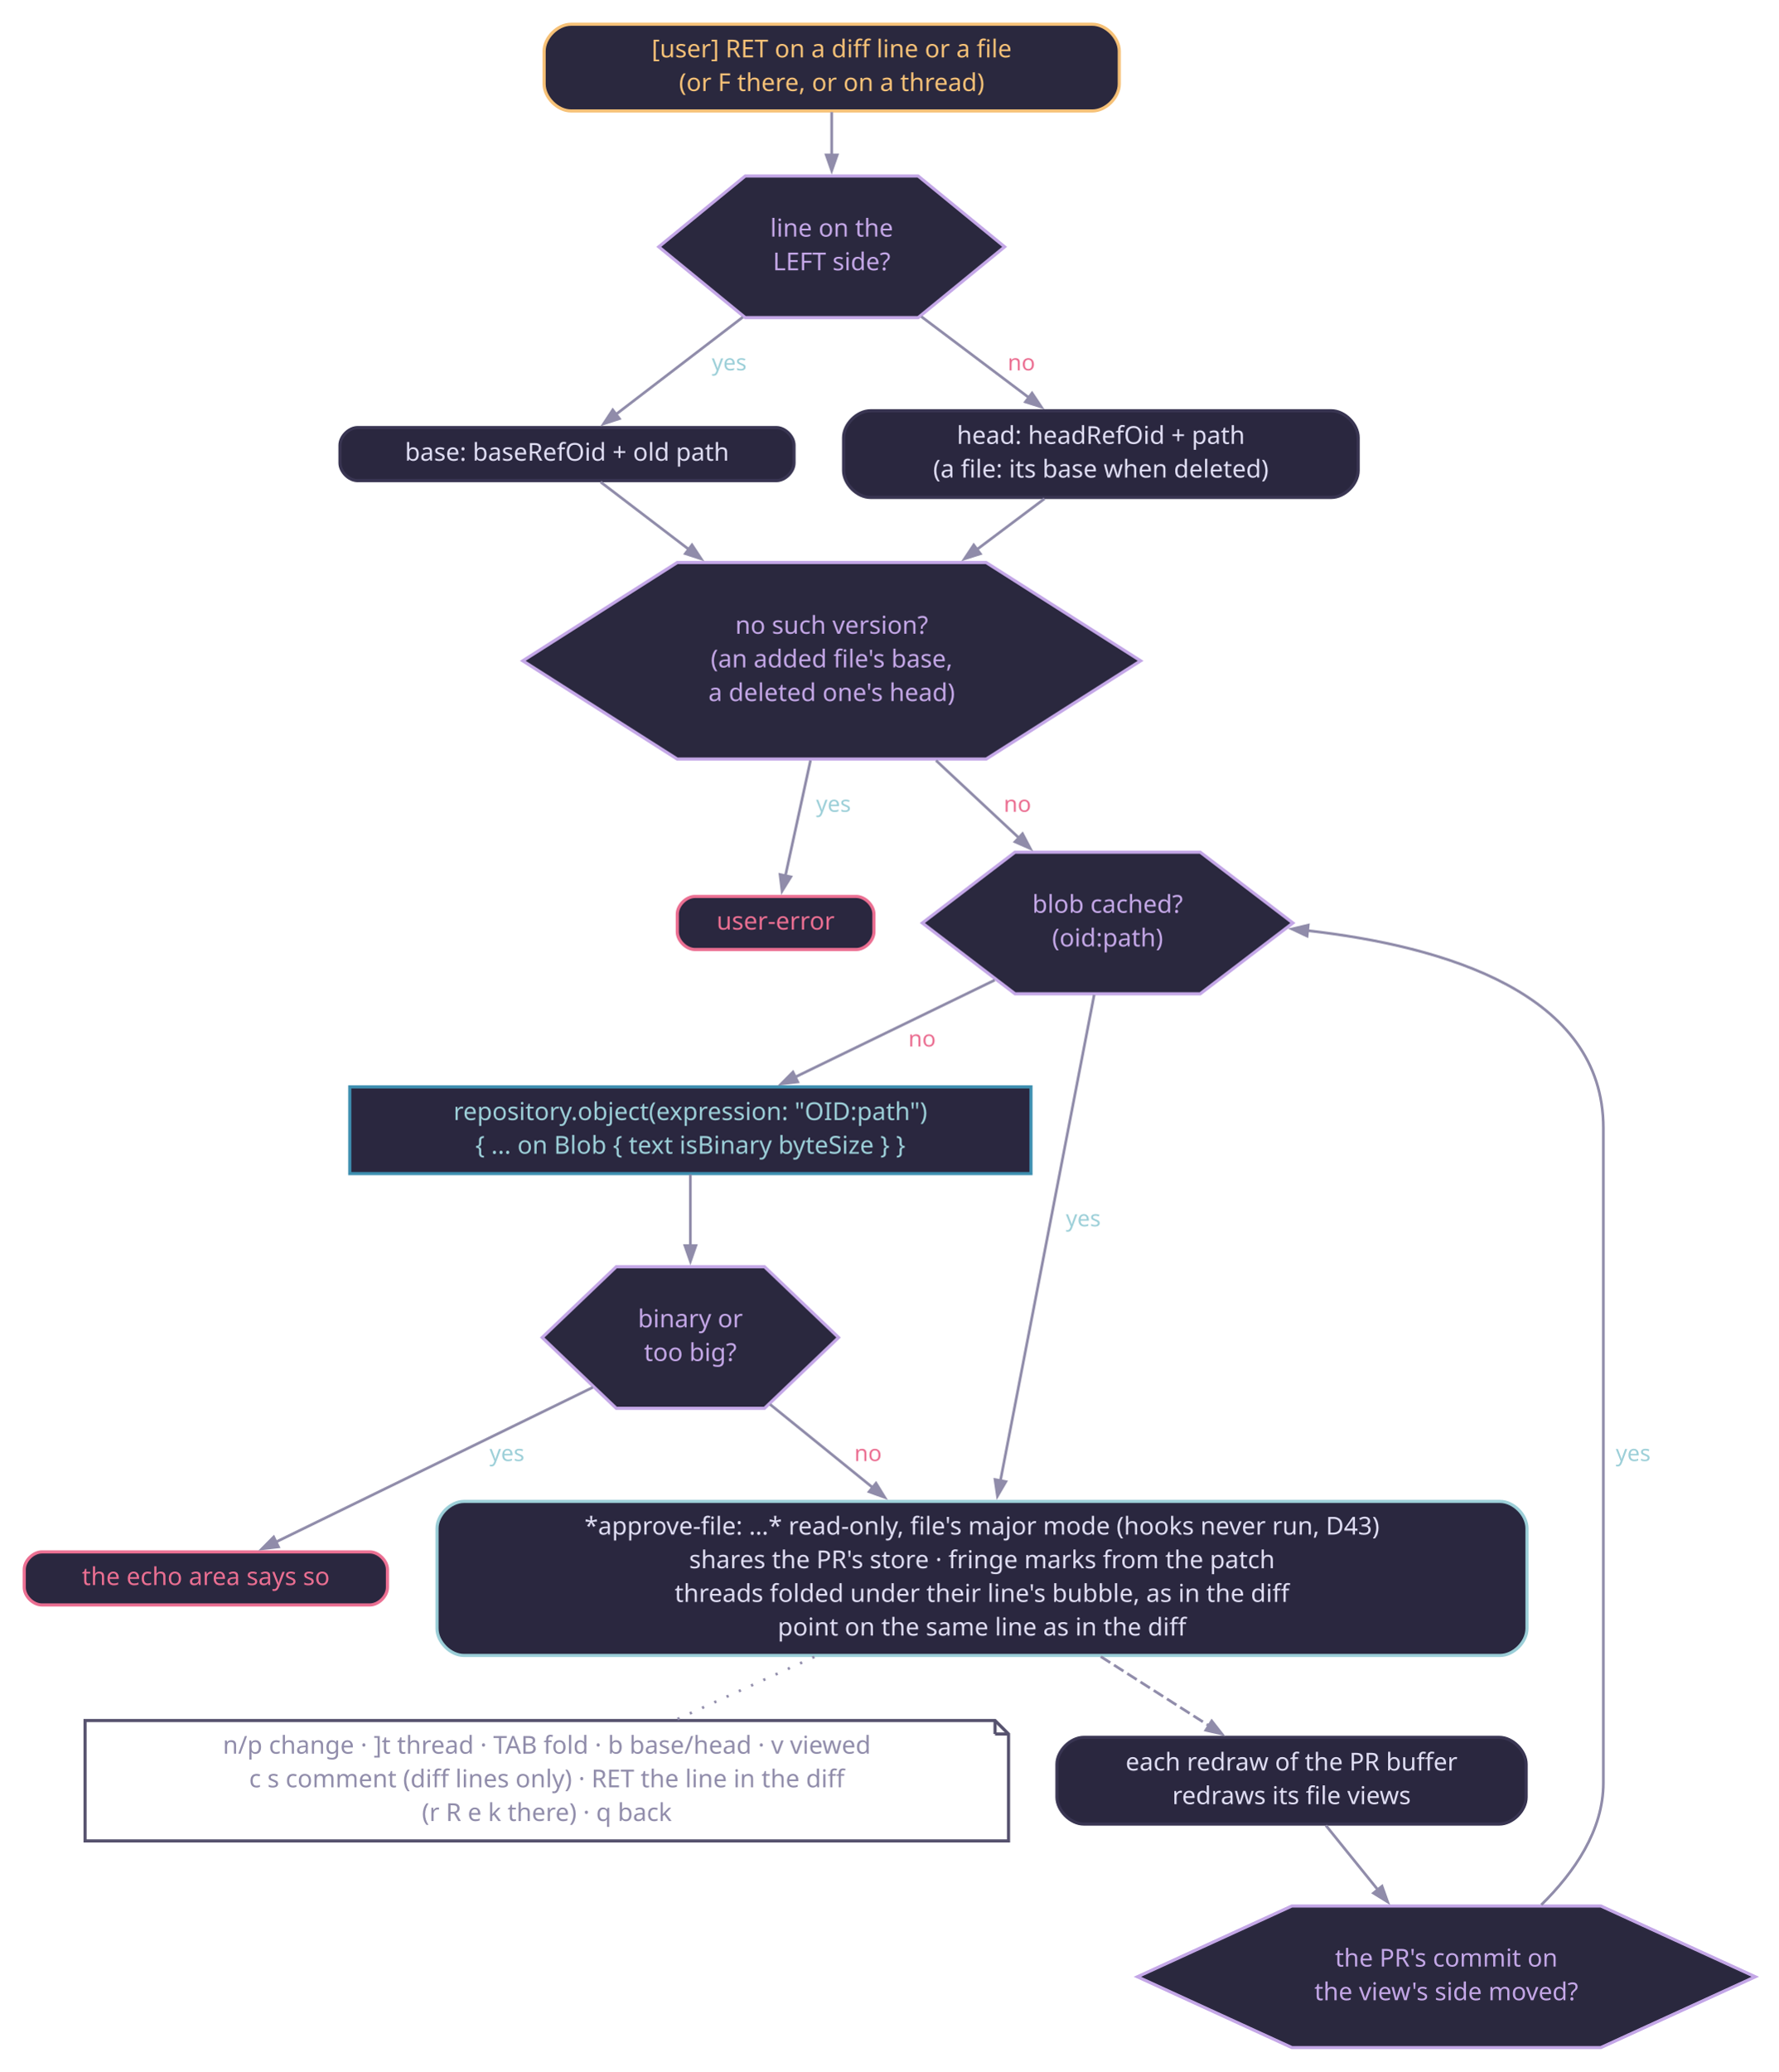
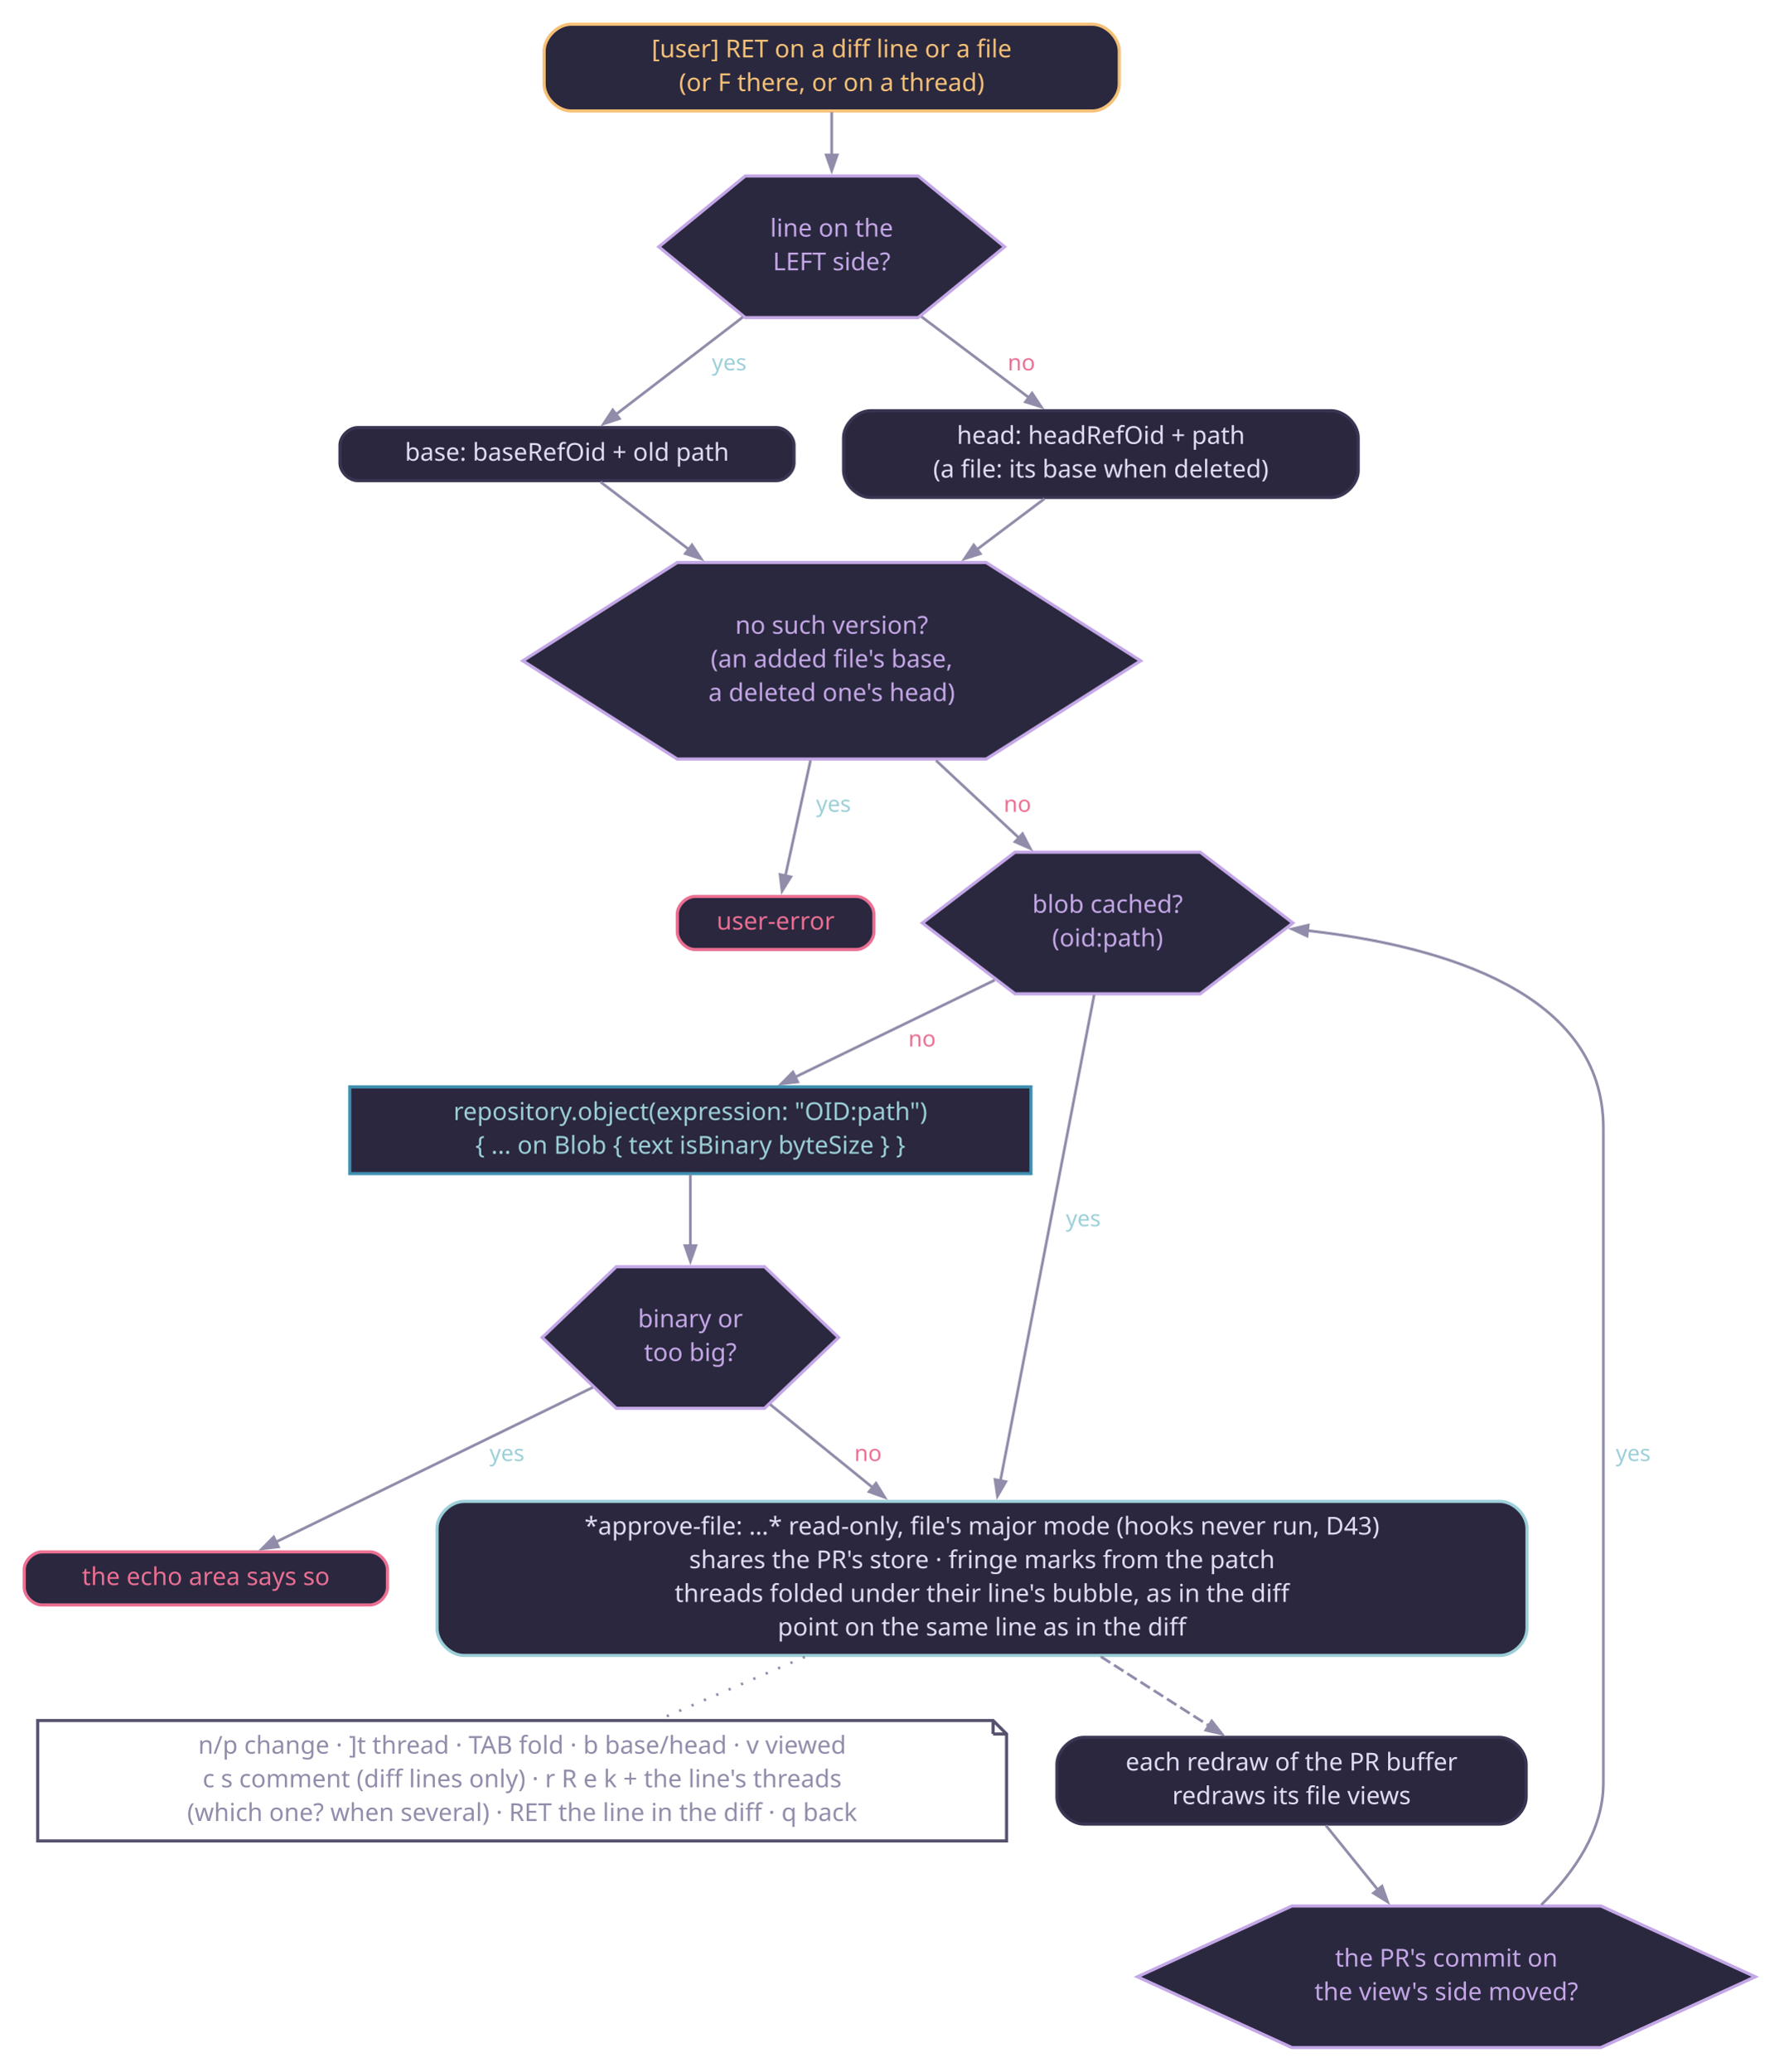
<svg xmlns="http://www.w3.org/2000/svg" width="793pt" height="923pt" viewBox="0.00 0.00 793.00 923.00">
  <g id="F15-graph0" class="graph" transform="scale(1 1) rotate(0) translate(10.8 912.49)">
    <g id="F15-node1" class="node user">
      <path fill="#2a283e" stroke="#f6c177" stroke-width="1.4" d="M476.16,-901.69C476.16,-901.69 243.75,-901.69 243.75,-901.69 237.75,-901.69 231.75,-895.69 231.75,-889.69 231.75,-889.69 231.75,-875.05 231.75,-875.05 231.75,-869.05 237.75,-863.05 243.75,-863.05 243.75,-863.05 476.16,-863.05 476.16,-863.05 482.16,-863.05 488.16,-869.05 488.16,-875.05 488.16,-875.05 488.16,-889.69 488.16,-889.69 488.16,-895.69 482.16,-901.69 476.16,-901.69" />
      <text xml:space="preserve" text-anchor="middle" x="359.95" y="-886.92" font-family="JetBrains Mono" font-size="11.00" fill="#f6c177">[user] RET on a diff line or a file</text>
      <text xml:space="preserve" text-anchor="middle" x="359.95" y="-871.92" font-family="JetBrains Mono" font-size="11.00" fill="#f6c177">(or F there, or on a thread)</text>
    </g>
    <g id="F15-node2" class="node dec">
      <polygon fill="#2a283e" stroke="#c4a7e7" stroke-width="1.4" points="437.04,-802.5 398.5,-834.05 321.41,-834.05 282.87,-802.5 321.41,-770.95 398.5,-770.95 437.04,-802.5" />
      <text xml:space="preserve" text-anchor="middle" x="359.95" y="-807.05" font-family="JetBrains Mono" font-size="11.00" fill="#c4a7e7">line on the</text>
      <text xml:space="preserve" text-anchor="middle" x="359.95" y="-792.05" font-family="JetBrains Mono" font-size="11.00" fill="#c4a7e7">LEFT side?</text>
    </g>
    <g id="F15-edge1" class="edge">
      <path fill="none" stroke="#908caa" stroke-width="1.2" d="M359.95,-862.52C359.95,-856.63 359.95,-849.9 359.95,-843.14" />
      <polygon fill="#908caa" stroke="#908caa" stroke-width="1.2" points="362.41,-843.45 359.96,-836.45 357.51,-843.45 362.41,-843.45" />
    </g>
    <g id="F15-node3" class="node act">
      <path fill="#2a273f" stroke="#393552" stroke-width="1.4" d="M335.28,-721.95C335.28,-721.95 148.63,-721.95 148.63,-721.95 144.69,-721.95 140.75,-718.01 140.75,-714.07 140.75,-714.07 140.75,-706.19 140.75,-706.19 140.75,-702.25 144.69,-698.31 148.63,-698.31 148.63,-698.31 335.28,-698.31 335.28,-698.31 339.22,-698.31 343.16,-702.25 343.16,-706.19 343.16,-706.19 343.16,-714.07 343.16,-714.07 343.16,-718.01 339.22,-721.95 335.28,-721.95" />
      <text xml:space="preserve" text-anchor="middle" x="241.95" y="-707.18" font-family="JetBrains Mono" font-size="11.00" fill="#e0def4">base: baseRefOid + old path</text>
    </g>
    <g id="F15-edge2" class="edge yes">
      <path fill="none" stroke="#908caa" stroke-width="1.2" d="M320.33,-771.16C301.41,-756.66 279.48,-739.87 263.65,-727.74" />
      <polygon fill="#908caa" stroke="#908caa" stroke-width="1.2" points="265.32,-725.94 258.27,-723.63 262.34,-729.83 265.32,-725.94" />
      <text xml:space="preserve" text-anchor="middle" x="312.95" y="-747.45" font-family="JetBrains Mono" font-size="10.00" fill="#9ccfd8"> yes</text>
    </g>
    <g id="F15-node4" class="node act">
      <path fill="#2a273f" stroke="#393552" stroke-width="1.4" d="M582.66,-729.45C582.66,-729.45 377.25,-729.45 377.25,-729.45 371.25,-729.45 365.25,-723.45 365.25,-717.45 365.25,-717.45 365.25,-702.81 365.25,-702.81 365.25,-696.81 371.25,-690.81 377.25,-690.81 377.25,-690.81 582.66,-690.81 582.66,-690.81 588.66,-690.81 594.66,-696.81 594.66,-702.81 594.66,-702.81 594.66,-717.45 594.66,-717.45 594.66,-723.45 588.66,-729.45 582.66,-729.45" />
      <text xml:space="preserve" text-anchor="middle" x="479.95" y="-714.68" font-family="JetBrains Mono" font-size="11.00" fill="#e0def4">head: headRefOid + path</text>
      <text xml:space="preserve" text-anchor="middle" x="479.95" y="-699.68" font-family="JetBrains Mono" font-size="11.00" fill="#e0def4">(a file: its base when deleted)</text>
    </g>
    <g id="F15-edge3" class="edge no">
      <path fill="none" stroke="#908caa" stroke-width="1.2" d="M399.91,-771.41C415.5,-759.67 433.12,-746.4 447.86,-735.3" />
      <polygon fill="#908caa" stroke="#908caa" stroke-width="1.2" points="449.27,-737.31 453.39,-731.14 446.32,-733.39 449.27,-737.31" />
      <text xml:space="preserve" text-anchor="middle" x="443.23" y="-747.45" font-family="JetBrains Mono" font-size="10.00" fill="#eb6f92"> no</text>
    </g>
    <g id="F15-node5" class="node dec">
      <polygon fill="#2a283e" stroke="#c4a7e7" stroke-width="1.4" points="497.67,-618.01 428.81,-661.81 291.1,-661.81 222.24,-618.01 291.1,-574.22 428.81,-574.22 497.67,-618.01" />
      <text xml:space="preserve" text-anchor="middle" x="359.95" y="-630.06" font-family="JetBrains Mono" font-size="11.00" fill="#c4a7e7">no such version?</text>
      <text xml:space="preserve" text-anchor="middle" x="359.95" y="-615.06" font-family="JetBrains Mono" font-size="11.00" fill="#c4a7e7">(an added file's base,</text>
      <text xml:space="preserve" text-anchor="middle" x="359.95" y="-600.06" font-family="JetBrains Mono" font-size="11.00" fill="#c4a7e7">a deleted one's head)</text>
    </g>
    <g id="F15-edge4" class="edge">
      <path fill="none" stroke="#908caa" stroke-width="1.2" d="M256.9,-697.72C267.17,-689.87 281.58,-678.87 296.38,-667.57" />
      <polygon fill="#908caa" stroke="#908caa" stroke-width="1.2" points="297.67,-669.66 301.75,-663.47 294.7,-665.77 297.67,-669.66" />
    </g>
    <g id="F15-edge5" class="edge">
      <path fill="none" stroke="#908caa" stroke-width="1.2" d="M454.8,-690.24C445.89,-683.55 435.42,-675.68 424.74,-667.66" />
      <polygon fill="#908caa" stroke="#908caa" stroke-width="1.2" points="426.23,-665.72 419.16,-663.47 423.28,-669.64 426.23,-665.72" />
    </g>
    <g id="F15-node6" class="node err">
      <path fill="#2a273f" stroke="#eb6f92" stroke-width="1.4" d="M370.9,-512.99C370.9,-512.99 299,-512.99 299,-512.99 295.06,-512.99 291.12,-509.05 291.12,-505.11 291.12,-505.11 291.12,-497.23 291.12,-497.23 291.12,-493.29 295.06,-489.35 299,-489.35 299,-489.35 370.9,-489.35 370.9,-489.35 374.84,-489.35 378.78,-493.29 378.78,-497.23 378.78,-497.23 378.78,-505.11 378.78,-505.11 378.78,-509.05 374.84,-512.99 370.9,-512.99" />
      <text xml:space="preserve" text-anchor="middle" x="334.95" y="-498.22" font-family="JetBrains Mono" font-size="11.00" fill="#eb6f92">user-error</text>
    </g>
    <g id="F15-edge6" class="edge yes">
      <path fill="none" stroke="#908caa" stroke-width="1.2" d="M350.5,-573.59C346.65,-555.88 342.38,-536.27 339.29,-522.08" />
      <polygon fill="#908caa" stroke="#908caa" stroke-width="1.2" points="341.72,-521.72 337.83,-515.4 336.93,-522.76 341.72,-521.72" />
      <text xml:space="preserve" text-anchor="middle" x="359.45" y="-550.72" font-family="JetBrains Mono" font-size="10.00" fill="#9ccfd8"> yes</text>
    </g>
    <g id="F15-node7" class="node dec">
      <polygon fill="#2a283e" stroke="#c4a7e7" stroke-width="1.4" points="565.55,-501.17 524.25,-532.72 441.66,-532.72 400.36,-501.17 441.66,-469.62 524.25,-469.62 565.55,-501.17" />
      <text xml:space="preserve" text-anchor="middle" x="482.95" y="-505.72" font-family="JetBrains Mono" font-size="11.00" fill="#c4a7e7">blob cached?</text>
      <text xml:space="preserve" text-anchor="middle" x="482.95" y="-490.72" font-family="JetBrains Mono" font-size="11.00" fill="#c4a7e7">(oid:path)</text>
    </g>
    <g id="F15-edge7" class="edge no">
      <path fill="none" stroke="#908caa" stroke-width="1.2" d="M406.46,-573.59C418.62,-562.23 431.63,-550.09 443.4,-539.1" />
      <polygon fill="#908caa" stroke="#908caa" stroke-width="1.2" points="445.02,-540.94 448.47,-534.37 441.68,-537.35 445.02,-540.94" />
      <text xml:space="preserve" text-anchor="middle" x="441.47" y="-550.72" font-family="JetBrains Mono" font-size="10.00" fill="#eb6f92"> no</text>
    </g>
    <g id="F15-node8" class="node api">
      <polygon fill="#2a273f" stroke="#3e8fb0" stroke-width="1.4" points="448.78,-428.12 145.12,-428.12 145.12,-389.48 448.78,-389.48 448.78,-428.12" />
      <text xml:space="preserve" text-anchor="middle" x="296.95" y="-413.35" font-family="JetBrains Mono" font-size="11.00" fill="#9ccfd8">repository.object(expression: "OID:path")</text>
      <text xml:space="preserve" text-anchor="middle" x="296.95" y="-398.35" font-family="JetBrains Mono" font-size="11.00" fill="#9ccfd8">{ ... on Blob { text isBinary byteSize } }</text>
    </g>
    <g id="F15-edge9" class="edge no">
      <path fill="none" stroke="#908caa" stroke-width="1.2" d="M432.62,-475.71C404.91,-462.25 370.74,-445.65 343.63,-432.48" />
      <polygon fill="#908caa" stroke="#908caa" stroke-width="1.2" points="344.82,-430.33 337.46,-429.48 342.68,-434.74 344.82,-430.33" />
      <text xml:space="preserve" text-anchor="middle" x="398.95" y="-446.12" font-family="JetBrains Mono" font-size="10.00" fill="#eb6f92"> no</text>
    </g>
    <g id="F15-node11" class="node ok">
      <path fill="#2a273f" stroke="#9ccfd8" stroke-width="1.4" d="M657.91,-243.38C657.91,-243.38 196,-243.38 196,-243.38 190,-243.38 184,-237.38 184,-231.38 184,-231.38 184,-186.74 184,-186.74 184,-180.74 190,-174.74 196,-174.74 196,-174.74 657.91,-174.74 657.91,-174.74 663.91,-174.74 669.91,-180.74 669.91,-186.74 669.91,-186.74 669.91,-231.38 669.91,-231.38 669.91,-237.38 663.91,-243.38 657.91,-243.38" />
      <text xml:space="preserve" text-anchor="middle" x="426.95" y="-228.61" font-family="JetBrains Mono" font-size="11.00" fill="#e0def4">*approve-file: …* read-only, file's major mode (hooks never run, D43)</text>
      <text xml:space="preserve" text-anchor="middle" x="426.95" y="-213.61" font-family="JetBrains Mono" font-size="11.00" fill="#e0def4">shares the PR's store · fringe marks from the patch</text>
      <text xml:space="preserve" text-anchor="middle" x="426.95" y="-198.61" font-family="JetBrains Mono" font-size="11.00" fill="#e0def4">threads folded under their line's bubble, as in the diff</text>
      <text xml:space="preserve" text-anchor="middle" x="426.95" y="-183.61" font-family="JetBrains Mono" font-size="11.00" fill="#e0def4">point on the same line as in the diff</text>
    </g>
    <g id="F15-edge8" class="edge yes">
      <path fill="none" stroke="#908caa" stroke-width="1.2" d="M476.96,-469.12C466.88,-416.88 446.5,-311.33 435.12,-252.35" />
      <polygon fill="#908caa" stroke="#908caa" stroke-width="1.2" points="437.58,-252.2 433.85,-245.79 432.77,-253.12 437.58,-252.2" />
      <text xml:space="preserve" text-anchor="middle" x="470.82" y="-365.98" font-family="JetBrains Mono" font-size="10.00" fill="#9ccfd8"> yes</text>
    </g>
    <g id="F15-node9" class="node dec">
      <polygon fill="#2a283e" stroke="#c4a7e7" stroke-width="1.4" points="363.02,-316.43 329.99,-347.98 263.92,-347.98 230.89,-316.43 263.92,-284.88 329.99,-284.88 363.02,-316.43" />
      <text xml:space="preserve" text-anchor="middle" x="296.95" y="-320.98" font-family="JetBrains Mono" font-size="11.00" fill="#c4a7e7">binary or</text>
      <text xml:space="preserve" text-anchor="middle" x="296.95" y="-305.98" font-family="JetBrains Mono" font-size="11.00" fill="#c4a7e7">too big?</text>
    </g>
    <g id="F15-edge10" class="edge">
      <path fill="none" stroke="#908caa" stroke-width="1.2" d="M296.95,-389.07C296.95,-379.85 296.95,-368.37 296.95,-357.31" />
      <polygon fill="#908caa" stroke="#908caa" stroke-width="1.2" points="299.41,-357.4 296.96,-350.4 294.51,-357.4 299.41,-357.4" />
    </g>
    <g id="F15-node10" class="node err">
      <path fill="#2a273f" stroke="#eb6f92" stroke-width="1.4" d="M154.03,-220.88C154.03,-220.88 7.88,-220.88 7.88,-220.88 3.94,-220.88 0,-216.94 0,-213 0,-213 0,-205.12 0,-205.12 0,-201.18 3.94,-197.24 7.88,-197.24 7.88,-197.24 154.03,-197.24 154.03,-197.24 157.97,-197.24 161.91,-201.18 161.91,-205.12 161.91,-205.12 161.91,-213 161.91,-213 161.91,-216.94 157.97,-220.88 154.03,-220.88" />
      <text xml:space="preserve" text-anchor="middle" x="80.95" y="-206.11" font-family="JetBrains Mono" font-size="11.00" fill="#eb6f92">the echo area says so</text>
    </g>
    <g id="F15-edge11" class="edge yes">
      <path fill="none" stroke="#908caa" stroke-width="1.2" d="M253.5,-294.23C211.52,-273.75 148.99,-243.25 111.86,-225.13" />
      <polygon fill="#908caa" stroke="#908caa" stroke-width="1.2" points="113.34,-223.13 105.97,-222.26 111.19,-227.53 113.34,-223.13" />
      <text xml:space="preserve" text-anchor="middle" x="213.89" y="-261.38" font-family="JetBrains Mono" font-size="10.00" fill="#9ccfd8"> yes</text>
    </g>
    <g id="F15-edge12" class="edge no">
      <path fill="none" stroke="#908caa" stroke-width="1.2" d="M332.48,-286.64C346.69,-275.12 363.28,-261.67 378.56,-249.29" />
      <polygon fill="#908caa" stroke="#908caa" stroke-width="1.2" points="379.71,-251.51 383.61,-245.19 376.63,-247.7 379.71,-251.51" />
      <text xml:space="preserve" text-anchor="middle" x="374.85" y="-261.38" font-family="JetBrains Mono" font-size="10.00" fill="#eb6f92"> no</text>
    </g>
    <g id="F15-node12" class="node note">
-       <polygon fill="none" stroke="#56526e" stroke-width="1.4" points="432.78,-145.74 27.12,-145.74 27.12,-92.1 438.78,-92.1 438.78,-139.74 432.78,-145.74" />
-       <polyline fill="none" stroke="#56526e" stroke-width="1.4" points="432.78,-145.74 432.78,-139.74" />
-       <polyline fill="none" stroke="#56526e" stroke-width="1.4" points="438.78,-139.74 432.78,-139.74" />
-       <text xml:space="preserve" text-anchor="middle" x="232.95" y="-130.97" font-family="JetBrains Mono" font-size="11.00" fill="#908caa">n/p change · ]t thread · TAB fold · b base/head · v viewed</text>
-       <text xml:space="preserve" text-anchor="middle" x="232.95" y="-115.97" font-family="JetBrains Mono" font-size="11.00" fill="#908caa">c s comment (diff lines only) · RET the line in the diff</text>
-       <text xml:space="preserve" text-anchor="middle" x="232.95" y="-100.97" font-family="JetBrains Mono" font-size="11.00" fill="#908caa">(r R e k there) · q back</text>
+       <polygon fill="none" stroke="#56526e" stroke-width="1.4" points="431.91,-145.74 6,-145.74 6,-92.1 437.91,-92.1 437.91,-139.74 431.91,-145.74" />
+       <polyline fill="none" stroke="#56526e" stroke-width="1.4" points="431.91,-145.74 431.91,-139.74" />
+       <polyline fill="none" stroke="#56526e" stroke-width="1.4" points="437.91,-139.74 431.91,-139.74" />
+       <text xml:space="preserve" text-anchor="middle" x="221.95" y="-130.97" font-family="JetBrains Mono" font-size="11.00" fill="#908caa">n/p change · ]t thread · TAB fold · b base/head · v viewed</text>
+       <text xml:space="preserve" text-anchor="middle" x="221.95" y="-115.97" font-family="JetBrains Mono" font-size="11.00" fill="#908caa">c s comment (diff lines only) · r R e k + the line's threads</text>
+       <text xml:space="preserve" text-anchor="middle" x="221.95" y="-100.97" font-family="JetBrains Mono" font-size="11.00" fill="#908caa">(which one? when several) · RET the line in the diff · q back</text>
    </g>
    <g id="F15-edge13" class="edge">
-       <path fill="none" stroke="#908caa" stroke-width="1.2" stroke-dasharray="1,5" d="M352.23,-174.11C331.95,-164.89 310.29,-155.06 291.08,-146.33" />
+       <path fill="none" stroke="#908caa" stroke-width="1.2" stroke-dasharray="1,5" d="M347.99,-174.11C326.56,-164.89 303.68,-155.06 283.37,-146.33" />
    </g>
    <g id="F15-node13" class="node act">
      <path fill="#2a273f" stroke="#393552" stroke-width="1.4" d="M657.53,-138.24C657.53,-138.24 472.37,-138.24 472.37,-138.24 466.37,-138.24 460.37,-132.24 460.37,-126.24 460.37,-126.24 460.37,-111.6 460.37,-111.6 460.37,-105.6 466.37,-99.6 472.37,-99.6 472.37,-99.6 657.53,-99.6 657.53,-99.6 663.53,-99.6 669.53,-105.6 669.53,-111.6 669.53,-111.6 669.53,-126.24 669.53,-126.24 669.53,-132.24 663.53,-138.24 657.53,-138.24" />
      <text xml:space="preserve" text-anchor="middle" x="564.95" y="-123.47" font-family="JetBrains Mono" font-size="11.00" fill="#e0def4">each redraw of the PR buffer</text>
      <text xml:space="preserve" text-anchor="middle" x="564.95" y="-108.47" font-family="JetBrains Mono" font-size="11.00" fill="#e0def4">redraws its file views</text>
    </g>
    <g id="F15-edge14" class="edge">
      <path fill="none" stroke="#908caa" stroke-width="1.2" stroke-dasharray="5,2" d="M479.91,-174.23C496.11,-163.89 513.56,-152.74 528.41,-143.26" />
      <polygon fill="#908caa" stroke="#908caa" stroke-width="1.2" points="529.37,-145.56 533.95,-139.72 526.73,-141.43 529.37,-145.56" />
    </g>
    <g id="F15-node14" class="node dec">
      <polygon fill="#2a283e" stroke="#c4a7e7" stroke-width="1.4" points="771.67,-31.55 702.81,-63.1 565.1,-63.1 496.24,-31.55 565.1,0 702.81,0 771.67,-31.55" />
      <text xml:space="preserve" text-anchor="middle" x="633.95" y="-36.1" font-family="JetBrains Mono" font-size="11.00" fill="#c4a7e7">the PR's commit on</text>
      <text xml:space="preserve" text-anchor="middle" x="633.95" y="-21.1" font-family="JetBrains Mono" font-size="11.00" fill="#c4a7e7">the view's side moved?</text>
    </g>
    <g id="F15-edge15" class="edge">
      <path fill="none" stroke="#908caa" stroke-width="1.2" d="M580.27,-98.97C587.11,-90.51 595.42,-80.23 603.44,-70.3" />
      <polygon fill="#908caa" stroke="#908caa" stroke-width="1.2" points="605.29,-71.91 607.79,-64.93 601.48,-68.83 605.29,-71.91" />
    </g>
    <g id="F15-edge16" class="edge yes">
      <path fill="none" stroke="#908caa" stroke-width="1.2" d="M676.29,-63.61C691.03,-78.11 703.95,-96.84 703.95,-117.92 703.95,-409.8 703.95,-409.8 703.95,-409.8 703.95,-469.78 633.35,-490.82 571.96,-497.79" />
      <polygon fill="#908caa" stroke="#908caa" stroke-width="1.2" points="571.88,-495.33 565.17,-498.49 572.39,-500.21 571.88,-495.33" />
      <text xml:space="preserve" text-anchor="middle" x="715.95" y="-261.38" font-family="JetBrains Mono" font-size="10.00" fill="#9ccfd8"> yes</text>
    </g>
  </g>
</svg>
